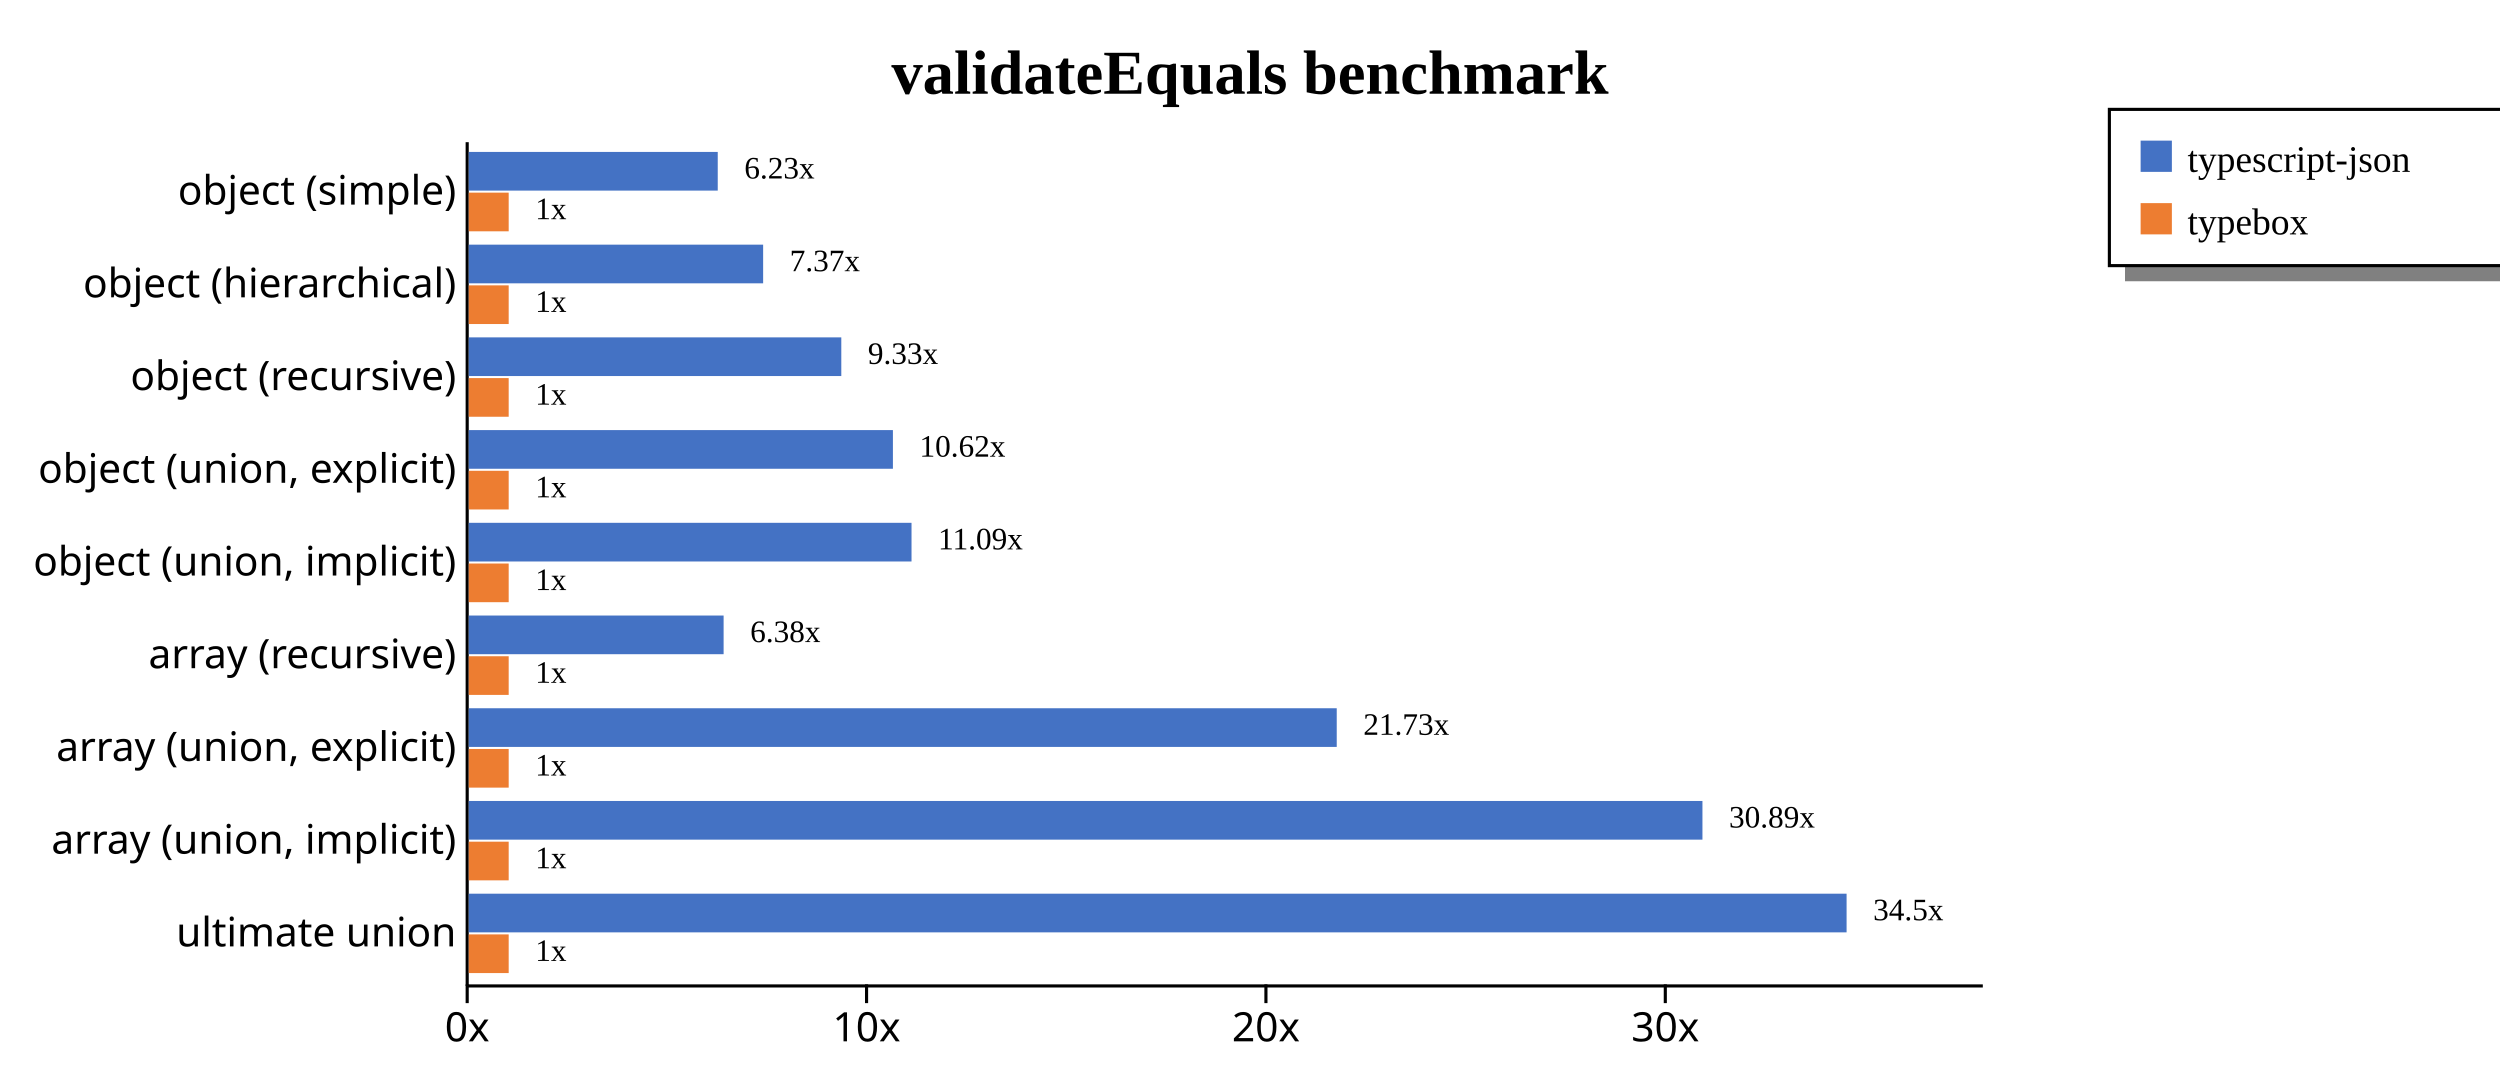
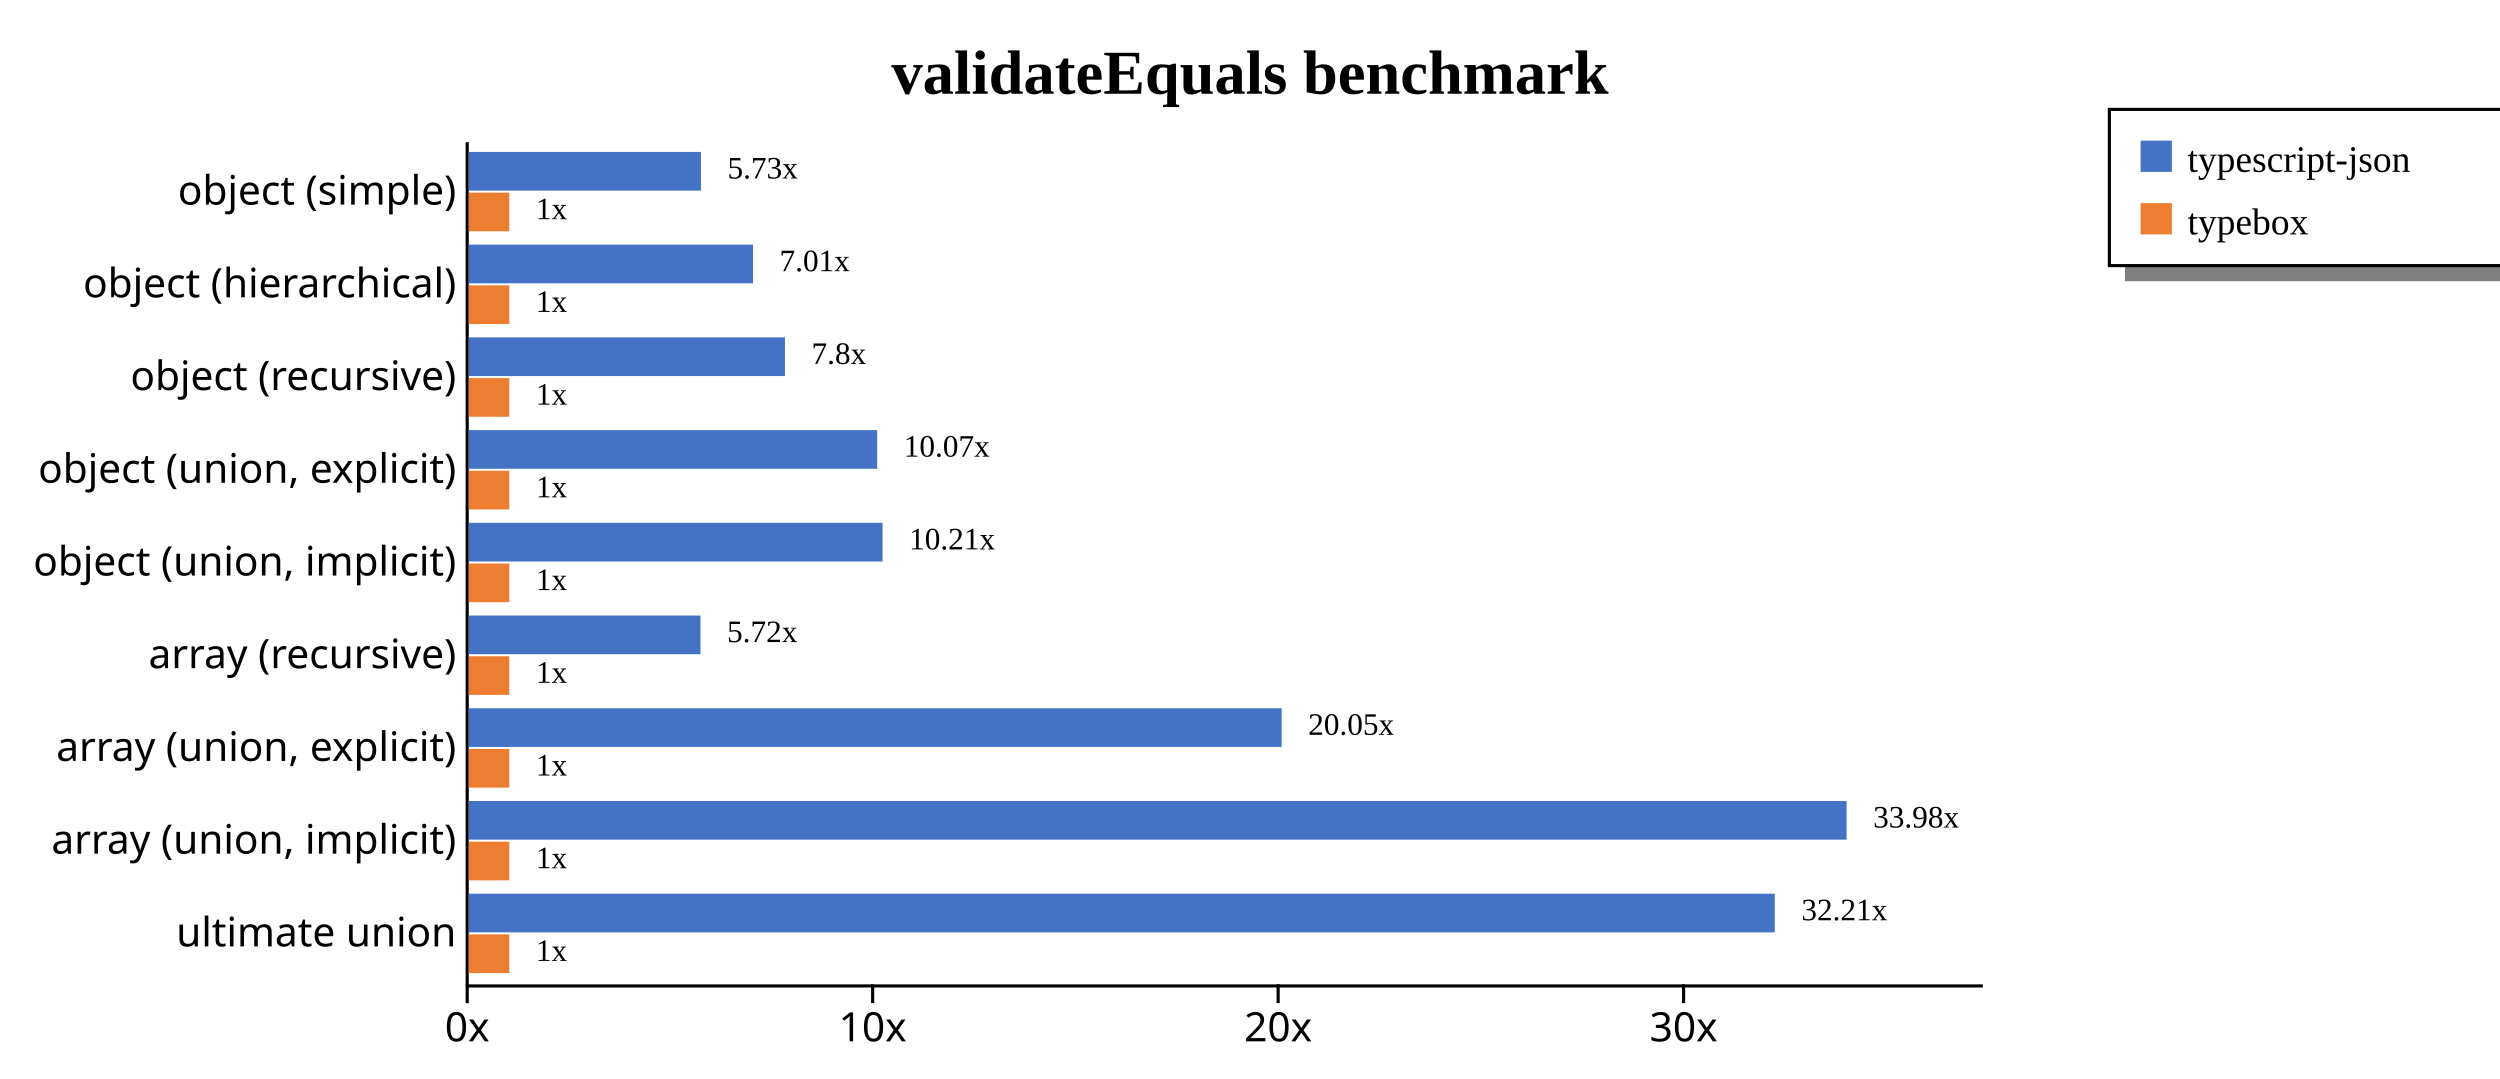
<svg xmlns="http://www.w3.org/2000/svg" width="800" height="345" style="background-color: white;">
  <g class="y axis" transform="translate(149,45)" fill="none" font-size="10" font-family="sans-serif" text-anchor="end" style="font-size: 13px;">
    <path class="domain" stroke="currentColor" d="M0.5,0.5V270.5" />
    <g class="tick" opacity="1" transform="translate(0,16.31868)" style="font-size: 13px;">
      <line stroke="currentColor" x2="0" />
      <text fill="currentColor" x="-3" dy="0.32em">object (simple)    </text>
    </g>
    <g class="tick" opacity="1" transform="translate(0,45.98901)" style="font-size: 13px;">
      <line stroke="currentColor" x2="0" />
      <text fill="currentColor" x="-3" dy="0.32em">object (hierarchical)    </text>
    </g>
    <g class="tick" opacity="1" transform="translate(0,75.65934)" style="font-size: 13px;">
      <line stroke="currentColor" x2="0" />
      <text fill="currentColor" x="-3" dy="0.32em">object (recursive)    </text>
    </g>
    <g class="tick" opacity="1" transform="translate(0,105.3297)" style="font-size: 13px;">
      <line stroke="currentColor" x2="0" />
      <text fill="currentColor" x="-3" dy="0.32em">object (union, explicit)    </text>
    </g>
    <g class="tick" opacity="1" transform="translate(0,135)" style="font-size: 13px;">
      <line stroke="currentColor" x2="0" />
      <text fill="currentColor" x="-3" dy="0.32em">object (union, implicit)    </text>
    </g>
    <g class="tick" opacity="1" transform="translate(0,164.6703)" style="font-size: 13px;">
      <line stroke="currentColor" x2="0" />
      <text fill="currentColor" x="-3" dy="0.32em">array (recursive)    </text>
    </g>
    <g class="tick" opacity="1" transform="translate(0,194.3407)" style="font-size: 13px;">
      <line stroke="currentColor" x2="0" />
      <text fill="currentColor" x="-3" dy="0.32em">array (union, explicit)    </text>
    </g>
    <g class="tick" opacity="1" transform="translate(0,224.011)" style="font-size: 13px;">
      <line stroke="currentColor" x2="0" />
      <text fill="currentColor" x="-3" dy="0.32em">array (union, implicit)    </text>
    </g>
    <g class="tick" opacity="1" transform="translate(0,253.6813)" style="font-size: 13px;">
      <line stroke="currentColor" x2="0" />
      <text fill="currentColor" x="-3" dy="0.32em">ultimate union    </text>
    </g>
  </g>
  <g class="x axis" transform="translate(149,315)" fill="none" font-size="10" font-family="sans-serif" text-anchor="middle" style="font-size: 13px;">
    <path class="domain" stroke="currentColor" d="M0.5,0.5H485.5" />
    <g class="tick" opacity="1" transform="translate(0.5,0)" style="font-size: 13px;">
      <line stroke="currentColor" y2="6" />
      <text fill="currentColor" y="9" dy="0.71em">0x</text>
    </g>
-     <g class="tick" opacity="1" transform="translate(128.2989,0)" style="font-size: 13px;">
+     <g class="tick" opacity="1" transform="translate(130.2517,0)" style="font-size: 13px;">
      <line stroke="currentColor" y2="6" />
      <text fill="currentColor" y="9" dy="0.71em">10x</text>
    </g>
-     <g class="tick" opacity="1" transform="translate(256.0977,0)" style="font-size: 13px;">
+     <g class="tick" opacity="1" transform="translate(260.0034,0)" style="font-size: 13px;">
      <line stroke="currentColor" y2="6" />
      <text fill="currentColor" y="9" dy="0.71em">20x</text>
    </g>
-     <g class="tick" opacity="1" transform="translate(383.8966,0)" style="font-size: 13px;">
+     <g class="tick" opacity="1" transform="translate(389.7551,0)" style="font-size: 13px;">
      <line stroke="currentColor" y2="6" />
      <text fill="currentColor" y="9" dy="0.71em">30x</text>
    </g>
  </g>
  <text transform="translate(400, 30)" style="text-anchor: middle; font-size: 20px; font-weight: bold;">validateEquals benchmark</text>
  <rect x="680" y="85" width="200" height="5" fill="gray" />
  <rect x="675" y="35" width="200" height="50" fill="none" stroke="black" />
  <rect x="685" y="45" width="10" height="10" style="fill: #4472c4;" />
  <text x="700" y="55" style="font-size: 12px;">typescript-json</text>
  <rect x="685" y="65" width="10" height="10" style="fill: #ed7d31;" />
  <text x="700" y="75" style="font-size: 12px;">typebox</text>
  <g style="font-size: 13px;">
    <g style="font-size: 13px;">
-       <rect x="150" y="48.618" width="79.678" height="12.375" fill="#4472c4" />
-       <rect x="150" y="61.644" width="12.78" height="12.375" fill="#ed7d31" />
-       <text class="label" x="238.178" y="57.118" font-size="10px">6.23x</text>
-       <text class="label" x="171.28" y="70.144" font-size="10px">1x</text>
-       <text class="label" x="234.678" y="58.618" font-size="8px" />
-       <text class="label" x="167.78" y="71.644" font-size="8px" />
+       <rect x="150" y="48.618" width="74.304" height="12.375" fill="#4472c4" />
+       <rect x="150" y="61.644" width="12.975" height="12.375" fill="#ed7d31" />
+       <text class="label" x="232.804" y="57.118" font-size="10px">5.73x</text>
+       <text class="label" x="171.475" y="70.144" font-size="10px">1x</text>
+       <text class="label" x="229.304" y="58.618" font-size="8px" />
+       <text class="label" x="167.975" y="71.644" font-size="8px" />
    </g>
    <g style="font-size: 13px;">
-       <rect x="150" y="78.289" width="94.204" height="12.375" fill="#4472c4" />
-       <rect x="150" y="91.315" width="12.78" height="12.375" fill="#ed7d31" />
-       <text class="label" x="252.704" y="86.789" font-size="10px">7.37x</text>
-       <text class="label" x="171.28" y="99.815" font-size="10px">1x</text>
-       <text class="label" x="249.204" y="88.289" font-size="8px" />
-       <text class="label" x="167.78" y="101.315" font-size="8px" />
+       <rect x="150" y="78.289" width="90.957" height="12.375" fill="#4472c4" />
+       <rect x="150" y="91.315" width="12.975" height="12.375" fill="#ed7d31" />
+       <text class="label" x="249.457" y="86.789" font-size="10px">7.01x</text>
+       <text class="label" x="171.475" y="99.815" font-size="10px">1x</text>
+       <text class="label" x="245.957" y="88.289" font-size="8px" />
+       <text class="label" x="167.975" y="101.315" font-size="8px" />
    </g>
    <g style="font-size: 13px;">
-       <rect x="150" y="107.959" width="119.216" height="12.375" fill="#4472c4" />
-       <rect x="150" y="120.985" width="12.78" height="12.375" fill="#ed7d31" />
-       <text class="label" x="277.716" y="116.459" font-size="10px">9.33x</text>
-       <text class="label" x="171.28" y="129.485" font-size="10px">1x</text>
-       <text class="label" x="274.216" y="117.959" font-size="8px" />
-       <text class="label" x="167.78" y="130.985" font-size="8px" />
+       <rect x="150" y="107.959" width="101.186" height="12.375" fill="#4472c4" />
+       <rect x="150" y="120.985" width="12.975" height="12.375" fill="#ed7d31" />
+       <text class="label" x="259.686" y="116.459" font-size="10px">7.8x</text>
+       <text class="label" x="171.475" y="129.485" font-size="10px">1x</text>
+       <text class="label" x="256.186" y="117.959" font-size="8px" />
+       <text class="label" x="167.975" y="130.985" font-size="8px" />
    </g>
    <g style="font-size: 13px;">
-       <rect x="150" y="137.629" width="135.733" height="12.375" fill="#4472c4" />
-       <rect x="150" y="150.655" width="12.78" height="12.375" fill="#ed7d31" />
-       <text class="label" x="294.233" y="146.129" font-size="10px">10.62x</text>
-       <text class="label" x="171.28" y="159.155" font-size="10px">1x</text>
-       <text class="label" x="290.733" y="147.629" font-size="8px" />
-       <text class="label" x="167.78" y="160.655" font-size="8px" />
+       <rect x="150" y="137.629" width="130.705" height="12.375" fill="#4472c4" />
+       <rect x="150" y="150.655" width="12.975" height="12.375" fill="#ed7d31" />
+       <text class="label" x="289.205" y="146.129" font-size="10px">10.07x</text>
+       <text class="label" x="171.475" y="159.155" font-size="10px">1x</text>
+       <text class="label" x="285.705" y="147.629" font-size="8px" />
+       <text class="label" x="167.975" y="160.655" font-size="8px" />
    </g>
    <g style="font-size: 13px;">
-       <rect x="150" y="167.3" width="141.686" height="12.375" fill="#4472c4" />
-       <rect x="150" y="180.326" width="12.78" height="12.375" fill="#ed7d31" />
-       <text class="label" x="300.186" y="175.8" font-size="10px">11.09x</text>
-       <text class="label" x="171.28" y="188.826" font-size="10px">1x</text>
-       <text class="label" x="296.686" y="177.3" font-size="8px" />
-       <text class="label" x="167.78" y="190.326" font-size="8px" />
+       <rect x="150" y="167.3" width="132.421" height="12.375" fill="#4472c4" />
+       <rect x="150" y="180.326" width="12.975" height="12.375" fill="#ed7d31" />
+       <text class="label" x="290.921" y="175.8" font-size="10px">10.21x</text>
+       <text class="label" x="171.475" y="188.826" font-size="10px">1x</text>
+       <text class="label" x="287.421" y="177.3" font-size="8px" />
+       <text class="label" x="167.975" y="190.326" font-size="8px" />
    </g>
    <g style="font-size: 13px;">
-       <rect x="150" y="196.97" width="81.554" height="12.375" fill="#4472c4" />
-       <rect x="150" y="209.996" width="12.78" height="12.375" fill="#ed7d31" />
-       <text class="label" x="240.054" y="205.47" font-size="10px">6.38x</text>
-       <text class="label" x="171.28" y="218.496" font-size="10px">1x</text>
-       <text class="label" x="236.554" y="206.97" font-size="8px" />
-       <text class="label" x="167.78" y="219.996" font-size="8px" />
+       <rect x="150" y="196.97" width="74.159" height="12.375" fill="#4472c4" />
+       <rect x="150" y="209.996" width="12.975" height="12.375" fill="#ed7d31" />
+       <text class="label" x="232.659" y="205.47" font-size="10px">5.72x</text>
+       <text class="label" x="171.475" y="218.496" font-size="10px">1x</text>
+       <text class="label" x="229.159" y="206.97" font-size="8px" />
+       <text class="label" x="167.975" y="219.996" font-size="8px" />
    </g>
    <g style="font-size: 13px;">
-       <rect x="150" y="226.64" width="277.755" height="12.375" fill="#4472c4" />
-       <rect x="150" y="239.666" width="12.78" height="12.375" fill="#ed7d31" />
-       <text class="label" x="436.255" y="235.14" font-size="10px">21.73x</text>
-       <text class="label" x="171.28" y="248.166" font-size="10px">1x</text>
-       <text class="label" x="432.755" y="236.64" font-size="8px" />
-       <text class="label" x="167.78" y="249.666" font-size="8px" />
+       <rect x="150" y="226.64" width="260.125" height="12.375" fill="#4472c4" />
+       <rect x="150" y="239.666" width="12.975" height="12.375" fill="#ed7d31" />
+       <text class="label" x="418.625" y="235.14" font-size="10px">20.05x</text>
+       <text class="label" x="171.475" y="248.166" font-size="10px">1x</text>
+       <text class="label" x="415.125" y="236.64" font-size="8px" />
+       <text class="label" x="167.975" y="249.666" font-size="8px" />
    </g>
    <g style="font-size: 13px;">
-       <rect x="150" y="256.311" width="394.782" height="12.375" fill="#4472c4" />
-       <rect x="150" y="269.337" width="12.78" height="12.375" fill="#ed7d31" />
-       <text class="label" x="553.282" y="264.811" font-size="10px">30.89x</text>
-       <text class="label" x="171.28" y="277.837" font-size="10px">1x</text>
-       <text class="label" x="549.782" y="266.311" font-size="8px" />
-       <text class="label" x="167.78" y="279.337" font-size="8px" />
+       <rect x="150" y="256.311" width="440.909" height="12.375" fill="#4472c4" />
+       <rect x="150" y="269.337" width="12.975" height="12.375" fill="#ed7d31" />
+       <text class="label" x="599.409" y="264.811" font-size="10px">33.98x</text>
+       <text class="label" x="171.475" y="277.837" font-size="10px">1x</text>
+       <text class="label" x="595.909" y="266.311" font-size="8px" />
+       <text class="label" x="167.975" y="279.337" font-size="8px" />
    </g>
    <g style="font-size: 13px;">
-       <rect x="150" y="285.981" width="440.909" height="12.375" fill="#4472c4" />
-       <rect x="150" y="299.007" width="12.78" height="12.375" fill="#ed7d31" />
-       <text class="label" x="599.409" y="294.481" font-size="10px">34.5x</text>
-       <text class="label" x="171.28" y="307.507" font-size="10px">1x</text>
-       <text class="label" x="595.909" y="295.981" font-size="8px" />
-       <text class="label" x="167.78" y="309.007" font-size="8px" />
+       <rect x="150" y="285.981" width="417.933" height="12.375" fill="#4472c4" />
+       <rect x="150" y="299.007" width="12.975" height="12.375" fill="#ed7d31" />
+       <text class="label" x="576.433" y="294.481" font-size="10px">32.21x</text>
+       <text class="label" x="171.475" y="307.507" font-size="10px">1x</text>
+       <text class="label" x="572.933" y="295.981" font-size="8px" />
+       <text class="label" x="167.975" y="309.007" font-size="8px" />
    </g>
  </g>
</svg>
